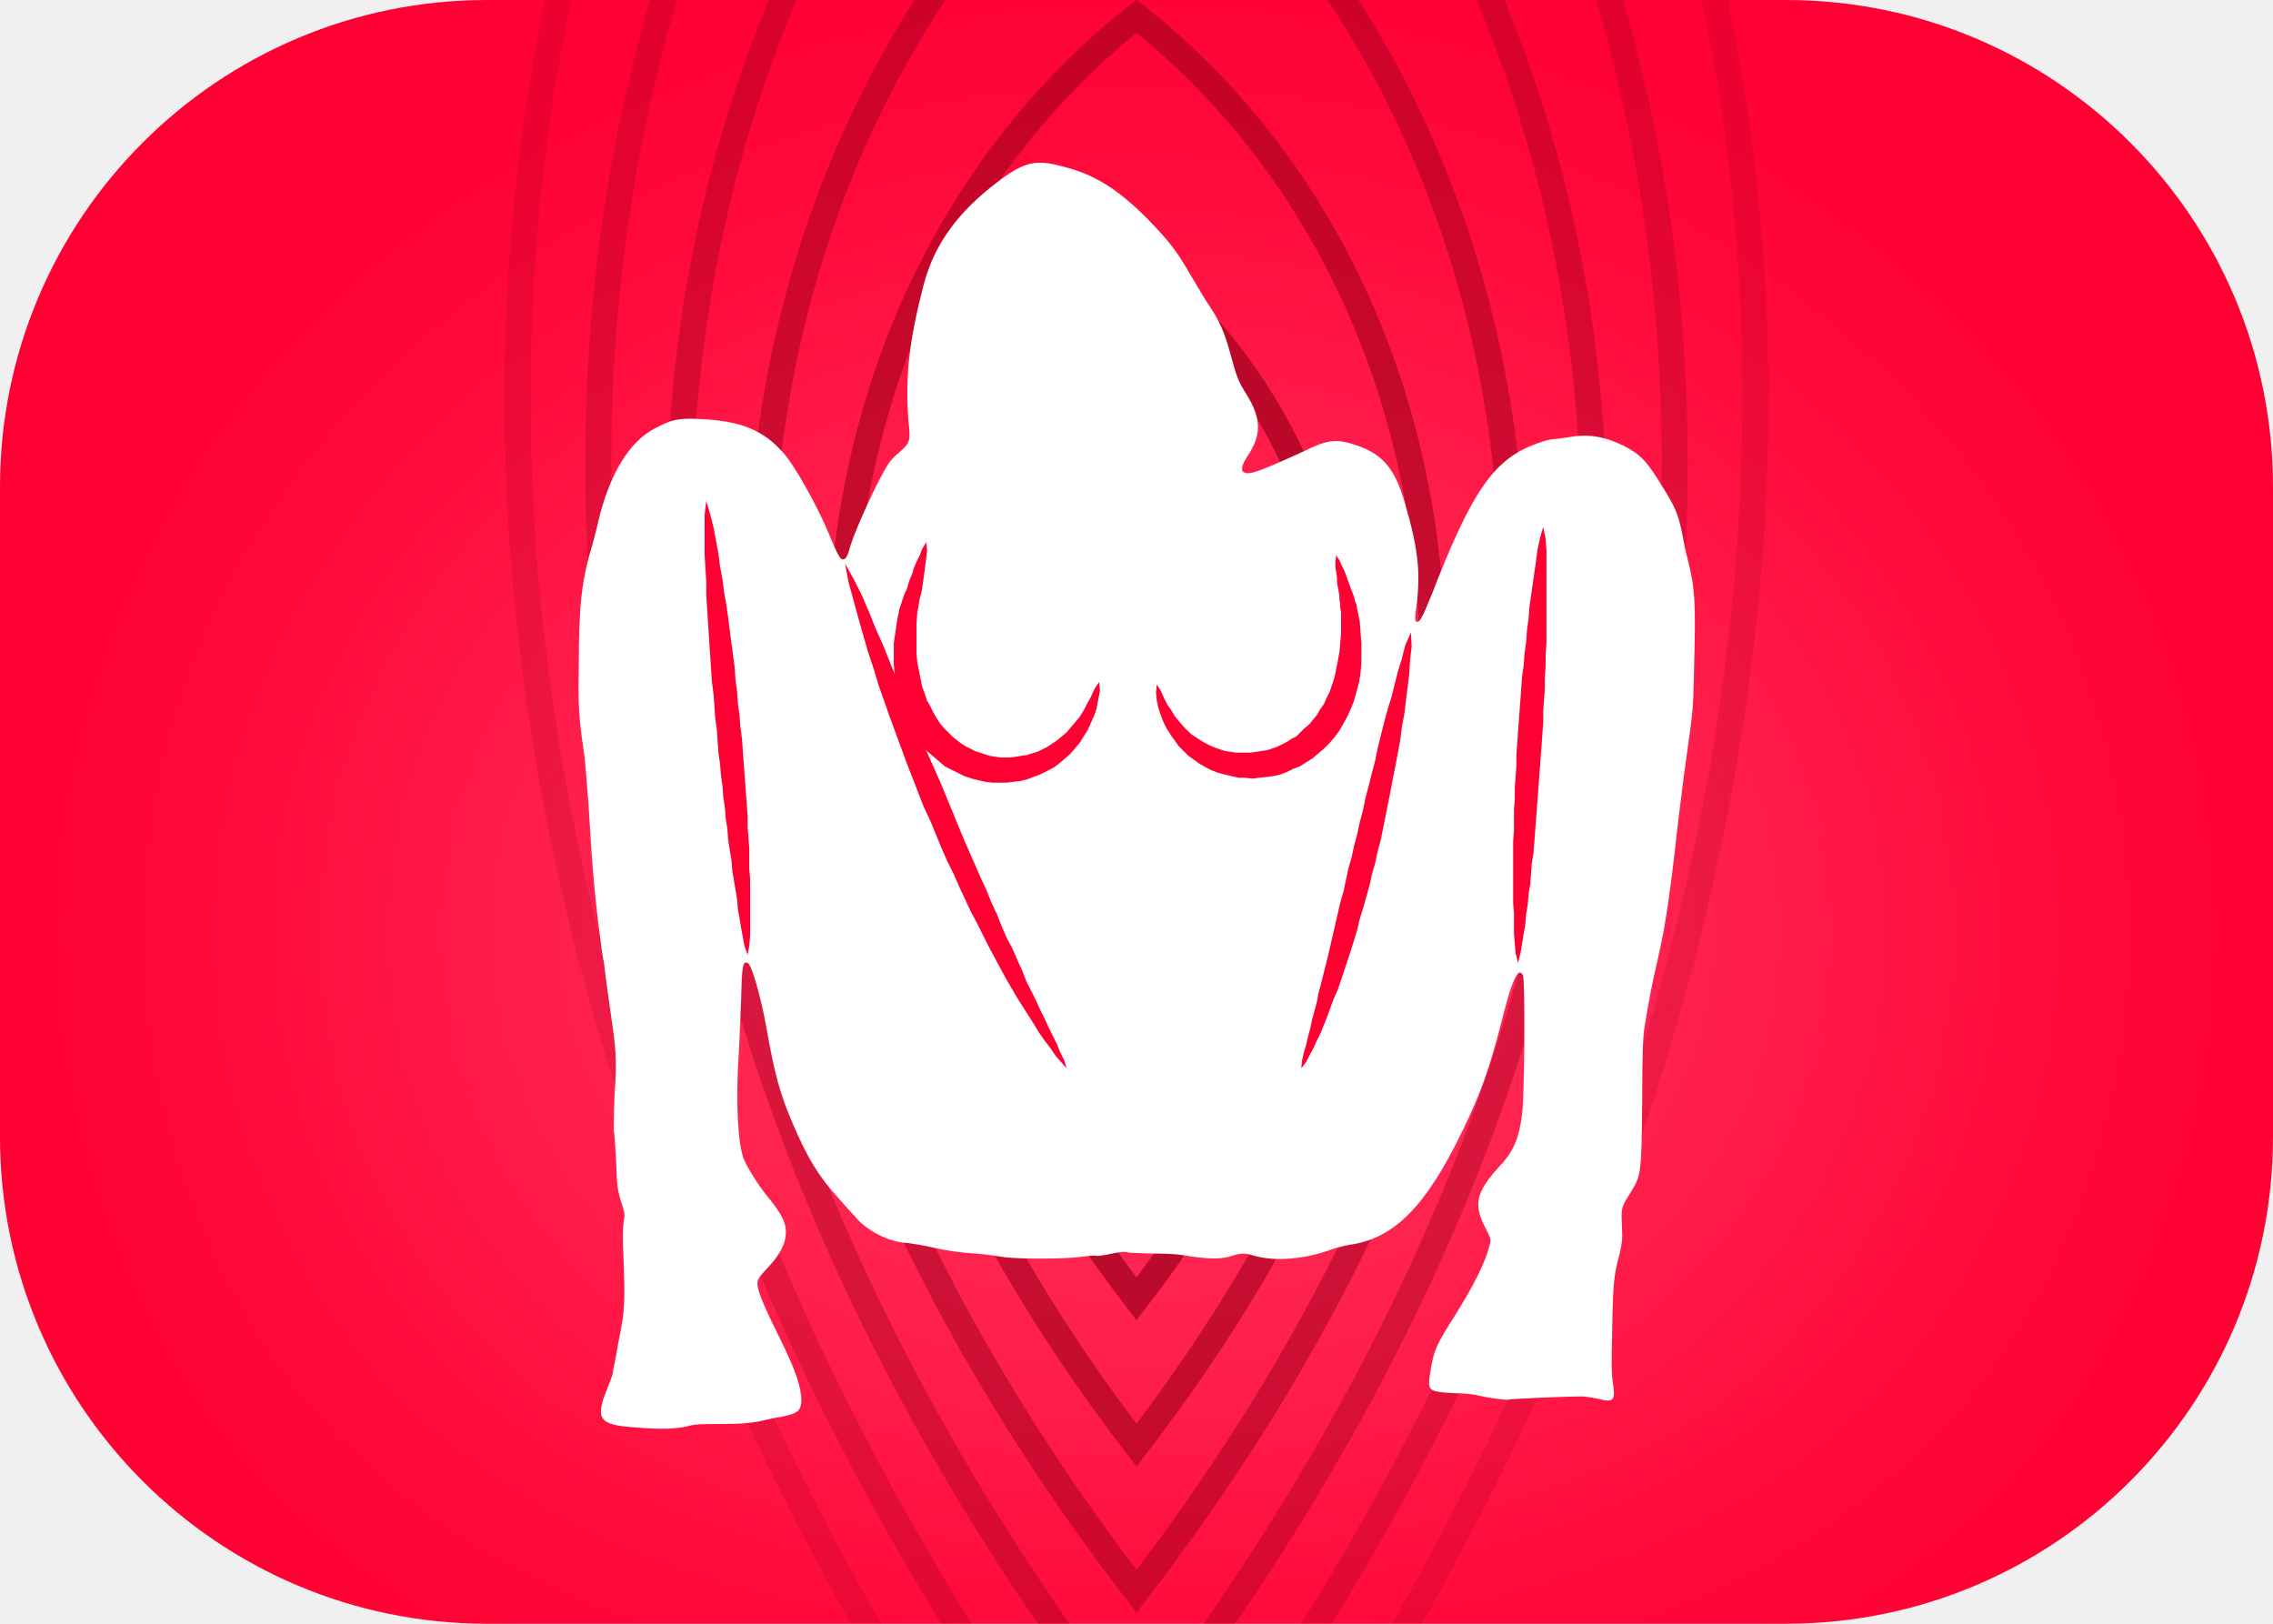
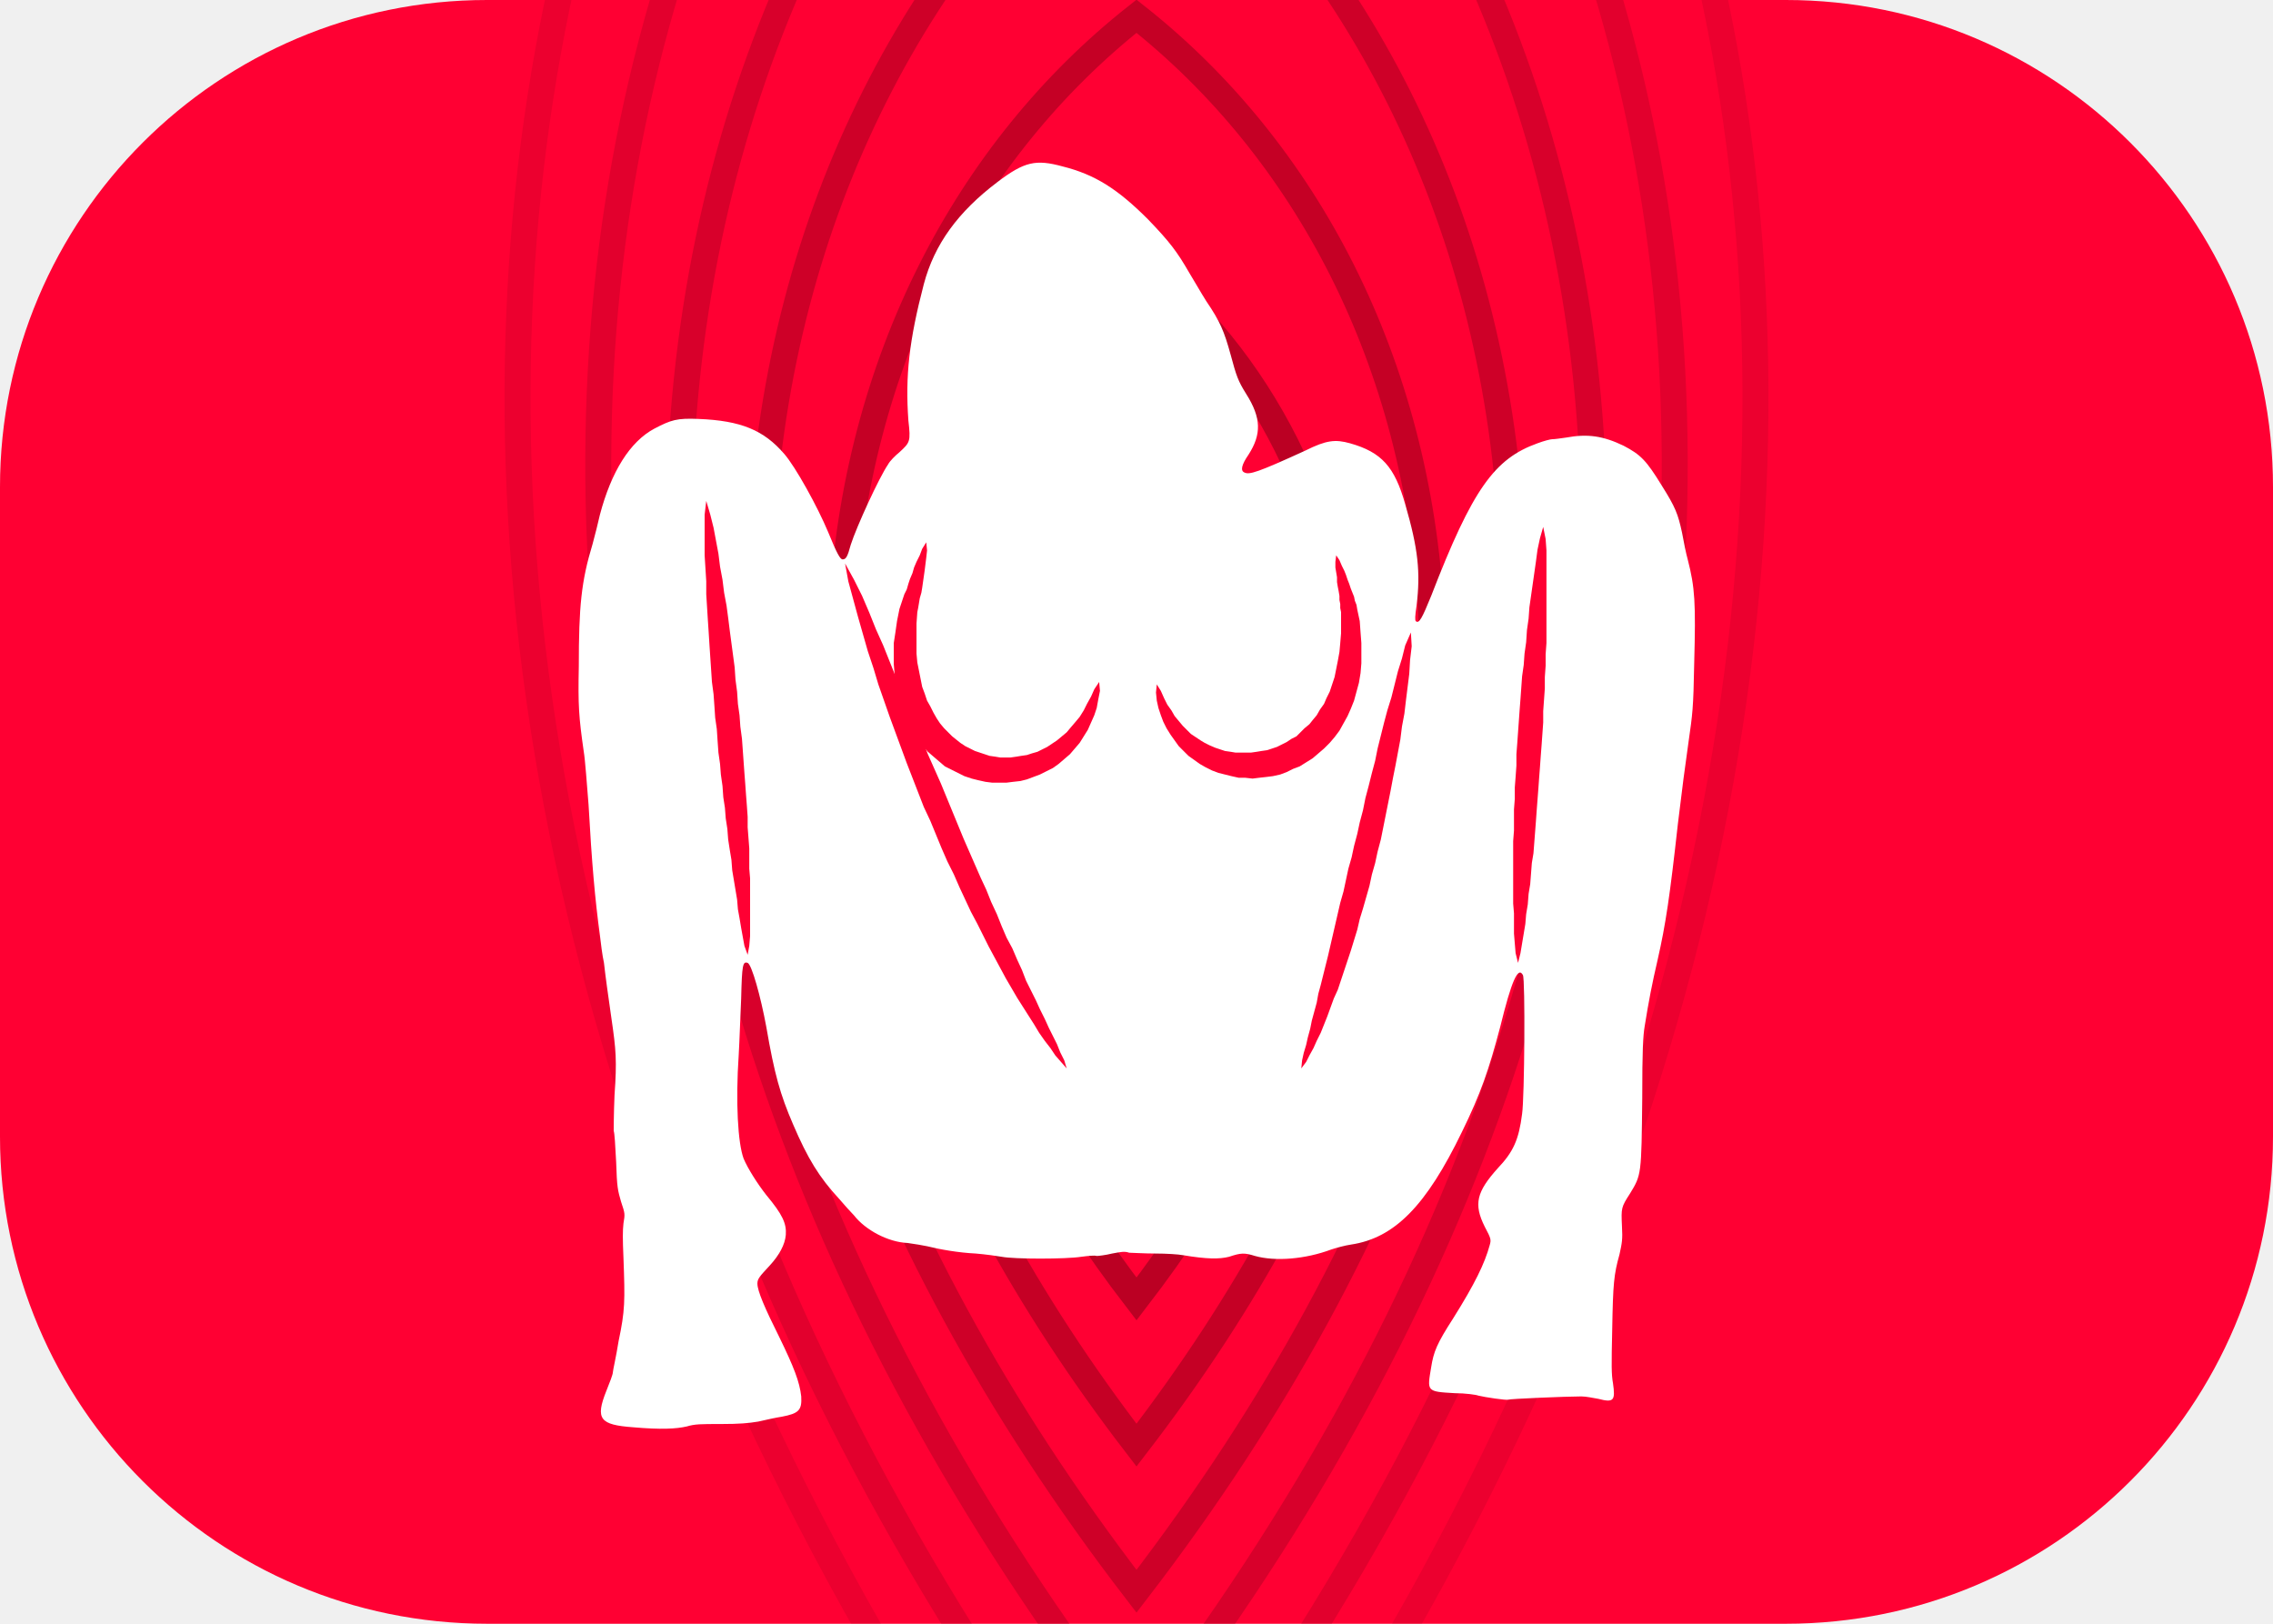
<svg xmlns="http://www.w3.org/2000/svg" viewBox="0 0 28 20">
  <rect width="28" height="20" rx="6" fill="#ff0033" />
  <clipPath id="pp-mark-clip">
    <rect width="28" height="20" rx="6" />
  </clipPath>
  <g class="mark-rings" clip-path="url(#pp-mark-clip)">
-     <ellipse cx="14" cy="11.5" rx="10" ry="8" fill="#ff5a7a" opacity="0.45" style="filter: blur(3px)" />
    <path d="M0 -100C38 -70 50 -5 0 60C-50 -5 -38 -70 0 -100Z" transform="translate(14 11.2) scale(0.050)" fill="none" stroke="#9e001d" stroke-width="6.40" opacity="0.80" />
    <path d="M0 -100C38 -70 50 -5 0 60C-50 -5 -38 -70 0 -100Z" transform="translate(14 11.2) scale(0.080)" fill="none" stroke="#9e001d" stroke-width="4.00" opacity="0.70" />
    <path d="M0 -100C38 -70 50 -5 0 60C-50 -5 -38 -70 0 -100Z" transform="translate(14 11.2) scale(0.110)" fill="none" stroke="#9e001d" stroke-width="2.91" opacity="0.60" />
    <path d="M0 -100C38 -70 50 -5 0 60C-50 -5 -38 -70 0 -100Z" transform="translate(14 11.2) scale(0.140)" fill="none" stroke="#9e001d" stroke-width="2.29" opacity="0.50" />
    <path d="M0 -100C38 -70 50 -5 0 60C-50 -5 -38 -70 0 -100Z" transform="translate(14 11.2) scale(0.170)" fill="none" stroke="#9e001d" stroke-width="1.88" opacity="0.40" />
    <path d="M0 -100C38 -70 50 -5 0 60C-50 -5 -38 -70 0 -100Z" transform="translate(14 11.2) scale(0.200)" fill="none" stroke="#9e001d" stroke-width="1.60" opacity="0.30" />
    <path d="M0 -100C38 -70 50 -5 0 60C-50 -5 -38 -70 0 -100Z" transform="translate(14 11.2) scale(0.230)" fill="none" stroke="#9e001d" stroke-width="1.39" opacity="0.20" />
  </g>
  <path fill="#fff" fill-rule="evenodd" d="M7.80 17.58 C7.39 17.55 7.33 17.48 7.47 17.13 C7.51 17.03 7.55 16.93 7.55 16.90 C7.55 16.88 7.59 16.71 7.62 16.52 C7.70 16.14 7.70 16.03 7.68 15.49 C7.67 15.26 7.67 15.16 7.68 15.07 C7.70 14.95 7.70 14.95 7.65 14.80 C7.61 14.66 7.60 14.63 7.59 14.31 C7.58 14.11 7.57 13.95 7.56 13.93 C7.56 13.92 7.56 13.72 7.57 13.49 C7.60 13.06 7.59 12.94 7.53 12.53 C7.49 12.25 7.46 12.04 7.44 11.86 C7.42 11.77 7.40 11.61 7.39 11.52 C7.33 11.08 7.29 10.63 7.25 9.91 C7.23 9.67 7.21 9.37 7.19 9.25 C7.13 8.83 7.12 8.69 7.13 8.21 C7.13 7.47 7.16 7.16 7.30 6.70 C7.33 6.59 7.37 6.43 7.39 6.34 C7.53 5.81 7.76 5.44 8.06 5.28 C8.27 5.17 8.34 5.15 8.60 5.16 C9.13 5.18 9.41 5.30 9.66 5.59 C9.80 5.75 10.07 6.24 10.20 6.55 C10.31 6.82 10.35 6.89 10.38 6.89 C10.42 6.89 10.44 6.86 10.48 6.71 C10.55 6.49 10.83 5.88 10.94 5.72 C10.96 5.68 11.03 5.61 11.08 5.57 C11.21 5.45 11.22 5.44 11.19 5.18 C11.15 4.63 11.20 4.19 11.38 3.50 C11.51 3.01 11.80 2.61 12.29 2.24 C12.62 1.99 12.76 1.96 13.09 2.05 C13.49 2.15 13.77 2.33 14.14 2.70 C14.41 2.98 14.50 3.10 14.65 3.36 C14.70 3.44 14.79 3.60 14.86 3.71 C15.03 3.96 15.08 4.08 15.16 4.37 C15.23 4.63 15.25 4.69 15.35 4.85 C15.54 5.15 15.54 5.35 15.38 5.60 C15.29 5.73 15.28 5.80 15.33 5.82 C15.39 5.85 15.49 5.82 16.08 5.55 C16.34 5.42 16.45 5.41 16.63 5.46 C17.02 5.57 17.18 5.75 17.31 6.21 C17.47 6.76 17.50 7.05 17.45 7.46 C17.43 7.59 17.43 7.64 17.44 7.65 C17.48 7.69 17.52 7.61 17.63 7.34 C18.14 6.02 18.41 5.65 18.94 5.46 C19.02 5.43 19.10 5.41 19.12 5.41 C19.15 5.41 19.22 5.40 19.29 5.39 C19.56 5.34 19.75 5.37 20.00 5.49 C20.21 5.60 20.28 5.67 20.47 5.98 C20.64 6.25 20.67 6.33 20.72 6.56 C20.74 6.67 20.77 6.82 20.79 6.89 C20.88 7.24 20.89 7.42 20.87 8.17 C20.86 8.73 20.85 8.79 20.80 9.14 C20.75 9.49 20.73 9.65 20.67 10.14 C20.57 11.04 20.52 11.38 20.42 11.82 C20.35 12.12 20.31 12.33 20.26 12.64 C20.24 12.76 20.23 12.93 20.23 13.53 C20.22 14.47 20.22 14.47 20.08 14.70 C19.97 14.87 19.97 14.88 19.98 15.10 C19.99 15.27 19.98 15.31 19.95 15.45 C19.88 15.70 19.87 15.81 19.86 16.38 C19.85 16.82 19.85 16.93 19.87 17.04 C19.90 17.25 19.88 17.28 19.69 17.23 C19.63 17.22 19.54 17.20 19.48 17.20 C19.30 17.20 18.59 17.23 18.58 17.24 C18.56 17.25 18.29 17.21 18.21 17.19 C18.19 17.18 18.05 17.16 17.92 17.16 C17.57 17.14 17.58 17.14 17.63 16.84 C17.66 16.65 17.70 16.55 17.90 16.24 C18.17 15.81 18.29 15.56 18.35 15.34 C18.37 15.27 18.37 15.26 18.29 15.11 C18.15 14.83 18.19 14.68 18.45 14.39 C18.64 14.19 18.71 14.04 18.75 13.72 C18.78 13.52 18.79 12.06 18.76 12.01 C18.70 11.90 18.62 12.08 18.48 12.65 C18.34 13.18 18.24 13.47 18.01 13.94 C17.57 14.85 17.18 15.25 16.64 15.33 C16.57 15.34 16.46 15.37 16.40 15.39 C16.08 15.51 15.71 15.54 15.46 15.47 C15.33 15.43 15.29 15.43 15.14 15.48 C15.02 15.51 14.87 15.51 14.57 15.46 C14.52 15.45 14.37 15.44 14.23 15.44 C14.09 15.44 13.95 15.43 13.91 15.43 C13.85 15.41 13.81 15.42 13.70 15.44 C13.62 15.46 13.53 15.47 13.51 15.47 C13.48 15.46 13.40 15.47 13.32 15.48 C13.13 15.51 12.49 15.51 12.34 15.48 C12.28 15.47 12.14 15.45 12.02 15.44 C11.81 15.43 11.58 15.39 11.42 15.35 C11.37 15.34 11.26 15.32 11.18 15.31 C10.94 15.30 10.66 15.15 10.52 14.97 C10.48 14.93 10.40 14.84 10.34 14.77 C10.09 14.50 9.95 14.27 9.77 13.85 C9.61 13.48 9.54 13.23 9.44 12.65 C9.37 12.27 9.26 11.88 9.21 11.86 C9.15 11.84 9.14 11.88 9.13 12.30 C9.12 12.51 9.11 12.82 9.10 12.99 C9.06 13.58 9.09 14.08 9.16 14.27 C9.21 14.39 9.33 14.58 9.44 14.72 C9.64 14.96 9.69 15.07 9.68 15.21 C9.67 15.33 9.60 15.46 9.48 15.59 C9.36 15.72 9.33 15.75 9.33 15.81 C9.33 15.90 9.42 16.11 9.60 16.47 C9.78 16.84 9.85 17.02 9.87 17.20 C9.88 17.37 9.84 17.41 9.63 17.45 C9.56 17.46 9.43 17.49 9.34 17.51 C9.22 17.53 9.11 17.54 8.88 17.54 C8.63 17.54 8.56 17.54 8.46 17.57 C8.33 17.60 8.14 17.61 7.80 17.58 Z" />
  <g fill="#ff0033">
    <path d="M11.41 6.68 L11.36 6.76 L11.33 6.84 L11.29 6.92 L11.26 6.99 L11.24 7.06 L11.21 7.13 L11.19 7.19 L11.17 7.26 L11.14 7.32 L11.12 7.38 L11.10 7.44 L11.08 7.50 L11.05 7.65 L11.03 7.79 L11.01 7.92 L11.01 8.05 L11.01 8.18 L11.02 8.30 L11.03 8.42 L11.05 8.53 L11.08 8.64 L11.12 8.75 L11.16 8.84 L11.20 8.94 L11.25 9.03 L11.31 9.11 L11.37 9.19 L11.43 9.26 L11.50 9.32 L11.57 9.38 L11.64 9.44 L11.72 9.48 L11.80 9.52 L11.88 9.56 L11.97 9.59 L12.05 9.61 L12.14 9.63 L12.22 9.64 L12.31 9.64 L12.40 9.64 L12.48 9.63 L12.57 9.62 L12.65 9.60 L12.73 9.57 L12.81 9.54 L12.89 9.50 L12.97 9.46 L13.04 9.41 L13.11 9.35 L13.18 9.29 L13.24 9.22 L13.30 9.15 L13.35 9.07 L13.40 8.99 L13.44 8.90 L13.48 8.81 L13.51 8.72 L13.53 8.61 L13.55 8.51 L13.54 8.40 L13.54 8.40 L13.48 8.49 L13.44 8.58 L13.39 8.67 L13.35 8.75 L13.30 8.83 L13.25 8.89 L13.19 8.96 L13.14 9.02 L13.08 9.07 L13.02 9.12 L12.96 9.16 L12.90 9.20 L12.84 9.23 L12.78 9.26 L12.71 9.28 L12.65 9.30 L12.58 9.31 L12.52 9.32 L12.45 9.33 L12.39 9.33 L12.32 9.33 L12.26 9.32 L12.19 9.31 L12.13 9.29 L12.07 9.27 L12.01 9.25 L11.95 9.22 L11.89 9.19 L11.83 9.15 L11.78 9.11 L11.73 9.07 L11.68 9.02 L11.63 8.97 L11.58 8.91 L11.54 8.85 L11.50 8.78 L11.46 8.70 L11.42 8.63 L11.39 8.54 L11.36 8.46 L11.34 8.36 L11.32 8.26 L11.30 8.16 L11.29 8.05 L11.29 7.93 L11.29 7.81 L11.29 7.68 L11.30 7.54 L11.31 7.49 L11.32 7.43 L11.33 7.37 L11.35 7.30 L11.36 7.24 L11.37 7.17 L11.38 7.10 L11.39 7.03 L11.40 6.95 L11.41 6.87 L11.42 6.78 L11.41 6.68 Z" />
    <path d="M16.46 6.84 L16.45 6.92 L16.45 6.99 L16.46 7.05 L16.47 7.11 L16.47 7.17 L16.48 7.23 L16.49 7.28 L16.50 7.34 L16.50 7.39 L16.51 7.44 L16.51 7.49 L16.52 7.54 L16.52 7.67 L16.52 7.80 L16.51 7.92 L16.50 8.03 L16.48 8.14 L16.46 8.24 L16.44 8.34 L16.41 8.43 L16.38 8.52 L16.34 8.60 L16.31 8.67 L16.26 8.74 L16.22 8.81 L16.17 8.87 L16.13 8.92 L16.07 8.97 L16.02 9.02 L15.97 9.07 L15.91 9.10 L15.85 9.14 L15.79 9.17 L15.73 9.20 L15.67 9.22 L15.61 9.24 L15.54 9.25 L15.48 9.26 L15.41 9.27 L15.35 9.27 L15.28 9.27 L15.22 9.27 L15.16 9.26 L15.09 9.25 L15.03 9.23 L14.97 9.21 L14.90 9.18 L14.84 9.15 L14.79 9.12 L14.73 9.08 L14.67 9.04 L14.62 8.99 L14.57 8.94 L14.52 8.88 L14.47 8.82 L14.43 8.75 L14.38 8.68 L14.34 8.60 L14.30 8.51 L14.25 8.43 L14.25 8.43 L14.24 8.53 L14.25 8.63 L14.27 8.72 L14.30 8.81 L14.33 8.89 L14.37 8.97 L14.42 9.05 L14.47 9.12 L14.52 9.19 L14.58 9.25 L14.64 9.31 L14.71 9.36 L14.78 9.41 L14.85 9.45 L14.93 9.49 L15.01 9.52 L15.09 9.54 L15.17 9.56 L15.26 9.58 L15.34 9.58 L15.43 9.59 L15.51 9.58 L15.60 9.57 L15.68 9.56 L15.77 9.54 L15.85 9.51 L15.93 9.47 L16.01 9.44 L16.09 9.39 L16.17 9.34 L16.24 9.28 L16.31 9.22 L16.38 9.15 L16.44 9.08 L16.50 9.00 L16.55 8.91 L16.60 8.82 L16.64 8.73 L16.68 8.63 L16.71 8.52 L16.74 8.41 L16.76 8.29 L16.77 8.17 L16.77 8.05 L16.77 7.92 L16.76 7.79 L16.75 7.65 L16.72 7.51 L16.71 7.45 L16.69 7.40 L16.68 7.35 L16.66 7.30 L16.64 7.25 L16.62 7.19 L16.60 7.14 L16.58 7.08 L16.56 7.03 L16.53 6.97 L16.50 6.90 L16.46 6.84 Z" />
    <path d="M10.41 6.94 L10.45 7.16 L10.51 7.38 L10.57 7.60 L10.63 7.81 L10.69 8.02 L10.76 8.23 L10.82 8.43 L10.89 8.63 L10.96 8.83 L11.03 9.02 L11.10 9.21 L11.17 9.40 L11.24 9.58 L11.31 9.76 L11.38 9.94 L11.46 10.11 L11.53 10.28 L11.60 10.45 L11.67 10.61 L11.75 10.77 L11.82 10.93 L11.89 11.08 L11.96 11.23 L12.04 11.38 L12.11 11.52 L12.18 11.66 L12.25 11.79 L12.32 11.92 L12.39 12.05 L12.46 12.17 L12.53 12.29 L12.60 12.40 L12.67 12.51 L12.74 12.62 L12.80 12.72 L12.87 12.82 L12.94 12.91 L13.00 13.00 L13.07 13.08 L13.14 13.16 L13.14 13.16 L13.11 13.06 L13.06 12.96 L13.02 12.86 L12.97 12.76 L12.92 12.66 L12.87 12.55 L12.81 12.43 L12.76 12.32 L12.70 12.20 L12.64 12.08 L12.59 11.95 L12.53 11.82 L12.47 11.68 L12.40 11.55 L12.34 11.41 L12.28 11.26 L12.21 11.11 L12.15 10.96 L12.08 10.81 L12.01 10.65 L11.94 10.49 L11.87 10.33 L11.80 10.16 L11.73 9.99 L11.66 9.82 L11.59 9.65 L11.51 9.47 L11.43 9.29 L11.36 9.11 L11.28 8.92 L11.20 8.73 L11.12 8.54 L11.04 8.35 L10.96 8.15 L10.88 7.95 L10.79 7.75 L10.71 7.55 L10.62 7.34 L10.52 7.14 L10.41 6.94 Z" />
    <path d="M17.38 7.79 L17.31 7.95 L17.27 8.11 L17.22 8.27 L17.18 8.43 L17.14 8.59 L17.09 8.75 L17.05 8.90 L17.01 9.06 L16.97 9.22 L16.94 9.37 L16.90 9.52 L16.86 9.68 L16.82 9.83 L16.79 9.98 L16.75 10.13 L16.72 10.27 L16.68 10.42 L16.65 10.56 L16.61 10.70 L16.58 10.84 L16.55 10.98 L16.51 11.12 L16.48 11.25 L16.45 11.38 L16.42 11.51 L16.39 11.64 L16.36 11.77 L16.33 11.89 L16.30 12.01 L16.27 12.13 L16.24 12.24 L16.22 12.35 L16.19 12.46 L16.16 12.57 L16.14 12.67 L16.11 12.78 L16.09 12.87 L16.06 12.97 L16.04 13.06 L16.03 13.16 L16.03 13.16 L16.09 13.08 L16.13 13.00 L16.18 12.91 L16.22 12.82 L16.27 12.72 L16.31 12.62 L16.35 12.52 L16.39 12.41 L16.43 12.30 L16.48 12.19 L16.52 12.07 L16.56 11.95 L16.60 11.83 L16.64 11.71 L16.68 11.58 L16.72 11.45 L16.75 11.32 L16.79 11.19 L16.83 11.05 L16.87 10.91 L16.90 10.77 L16.94 10.63 L16.97 10.49 L17.01 10.34 L17.04 10.19 L17.07 10.04 L17.10 9.89 L17.13 9.74 L17.16 9.58 L17.19 9.43 L17.22 9.27 L17.25 9.11 L17.27 8.95 L17.30 8.79 L17.32 8.62 L17.34 8.46 L17.36 8.30 L17.37 8.13 L17.39 7.96 L17.38 7.79 Z" />
    <path d="M8.70 6.17 L8.68 6.34 L8.68 6.51 L8.68 6.68 L8.68 6.84 L8.69 7.00 L8.70 7.16 L8.70 7.32 L8.71 7.48 L8.72 7.64 L8.73 7.79 L8.74 7.95 L8.75 8.10 L8.76 8.25 L8.77 8.40 L8.79 8.55 L8.80 8.69 L8.81 8.84 L8.83 8.98 L8.84 9.13 L8.85 9.27 L8.87 9.41 L8.88 9.54 L8.90 9.68 L8.91 9.82 L8.93 9.95 L8.94 10.08 L8.96 10.21 L8.97 10.34 L8.99 10.47 L9.01 10.59 L9.02 10.72 L9.04 10.84 L9.06 10.96 L9.08 11.08 L9.09 11.20 L9.11 11.31 L9.13 11.43 L9.15 11.54 L9.17 11.65 L9.21 11.76 L9.21 11.76 L9.23 11.65 L9.24 11.53 L9.24 11.42 L9.24 11.30 L9.24 11.19 L9.24 11.07 L9.24 10.95 L9.24 10.82 L9.23 10.70 L9.23 10.57 L9.23 10.45 L9.22 10.32 L9.21 10.19 L9.21 10.06 L9.20 9.92 L9.19 9.79 L9.18 9.65 L9.17 9.52 L9.16 9.38 L9.15 9.24 L9.14 9.10 L9.12 8.95 L9.11 8.81 L9.09 8.67 L9.08 8.52 L9.06 8.37 L9.05 8.22 L9.03 8.07 L9.01 7.92 L8.99 7.77 L8.97 7.61 L8.95 7.46 L8.92 7.30 L8.90 7.14 L8.87 6.98 L8.85 6.82 L8.82 6.66 L8.79 6.50 L8.75 6.34 L8.70 6.17 Z" />
    <path d="M19.01 6.49 L18.97 6.63 L18.94 6.77 L18.92 6.92 L18.90 7.06 L18.88 7.20 L18.86 7.34 L18.84 7.48 L18.83 7.62 L18.81 7.76 L18.80 7.91 L18.78 8.05 L18.77 8.19 L18.75 8.33 L18.74 8.47 L18.73 8.61 L18.72 8.74 L18.71 8.88 L18.70 9.02 L18.69 9.16 L18.68 9.29 L18.68 9.43 L18.67 9.57 L18.66 9.70 L18.66 9.84 L18.65 9.97 L18.65 10.10 L18.65 10.23 L18.64 10.36 L18.64 10.49 L18.64 10.62 L18.64 10.75 L18.64 10.88 L18.64 11.00 L18.64 11.13 L18.65 11.25 L18.65 11.38 L18.65 11.50 L18.66 11.62 L18.67 11.74 L18.70 11.86 L18.70 11.86 L18.73 11.74 L18.75 11.62 L18.77 11.50 L18.79 11.38 L18.80 11.26 L18.82 11.14 L18.83 11.01 L18.85 10.89 L18.86 10.76 L18.87 10.63 L18.89 10.51 L18.90 10.38 L18.91 10.25 L18.92 10.12 L18.93 9.98 L18.94 9.85 L18.95 9.72 L18.96 9.58 L18.97 9.45 L18.98 9.31 L18.99 9.18 L19.00 9.04 L19.01 8.90 L19.01 8.76 L19.02 8.62 L19.03 8.48 L19.03 8.34 L19.04 8.20 L19.04 8.06 L19.05 7.92 L19.05 7.78 L19.05 7.64 L19.05 7.50 L19.05 7.35 L19.05 7.21 L19.05 7.07 L19.05 6.92 L19.05 6.78 L19.04 6.64 L19.01 6.49 Z" />
  </g>
</svg>
